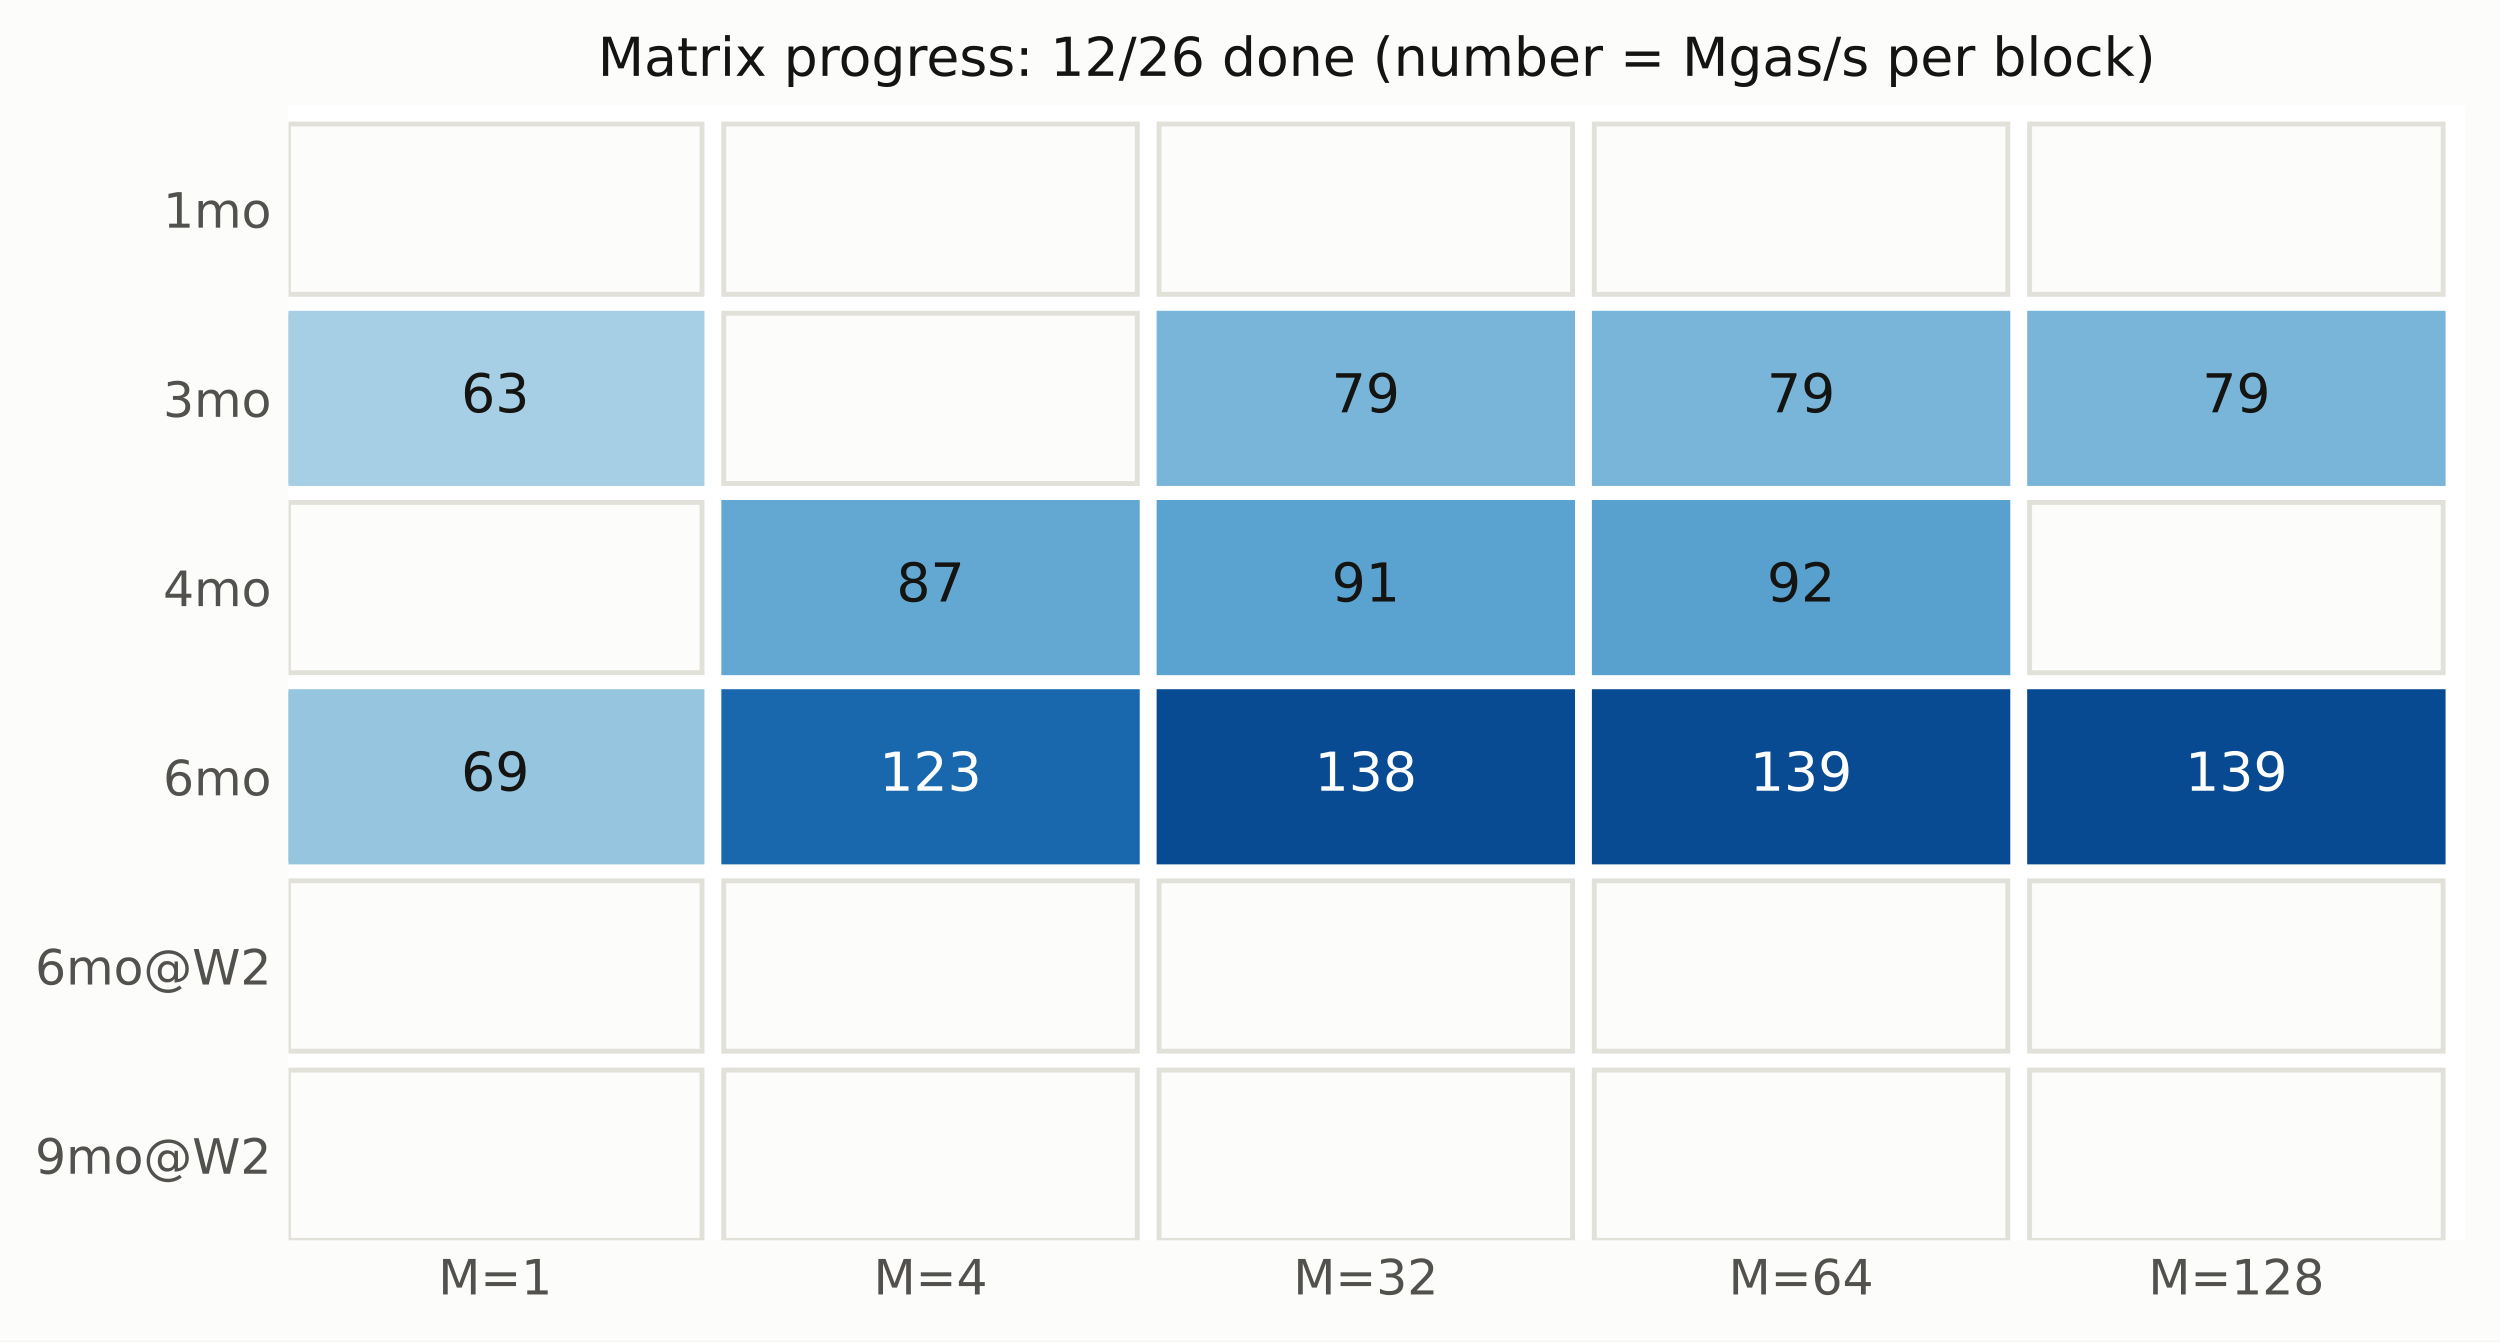
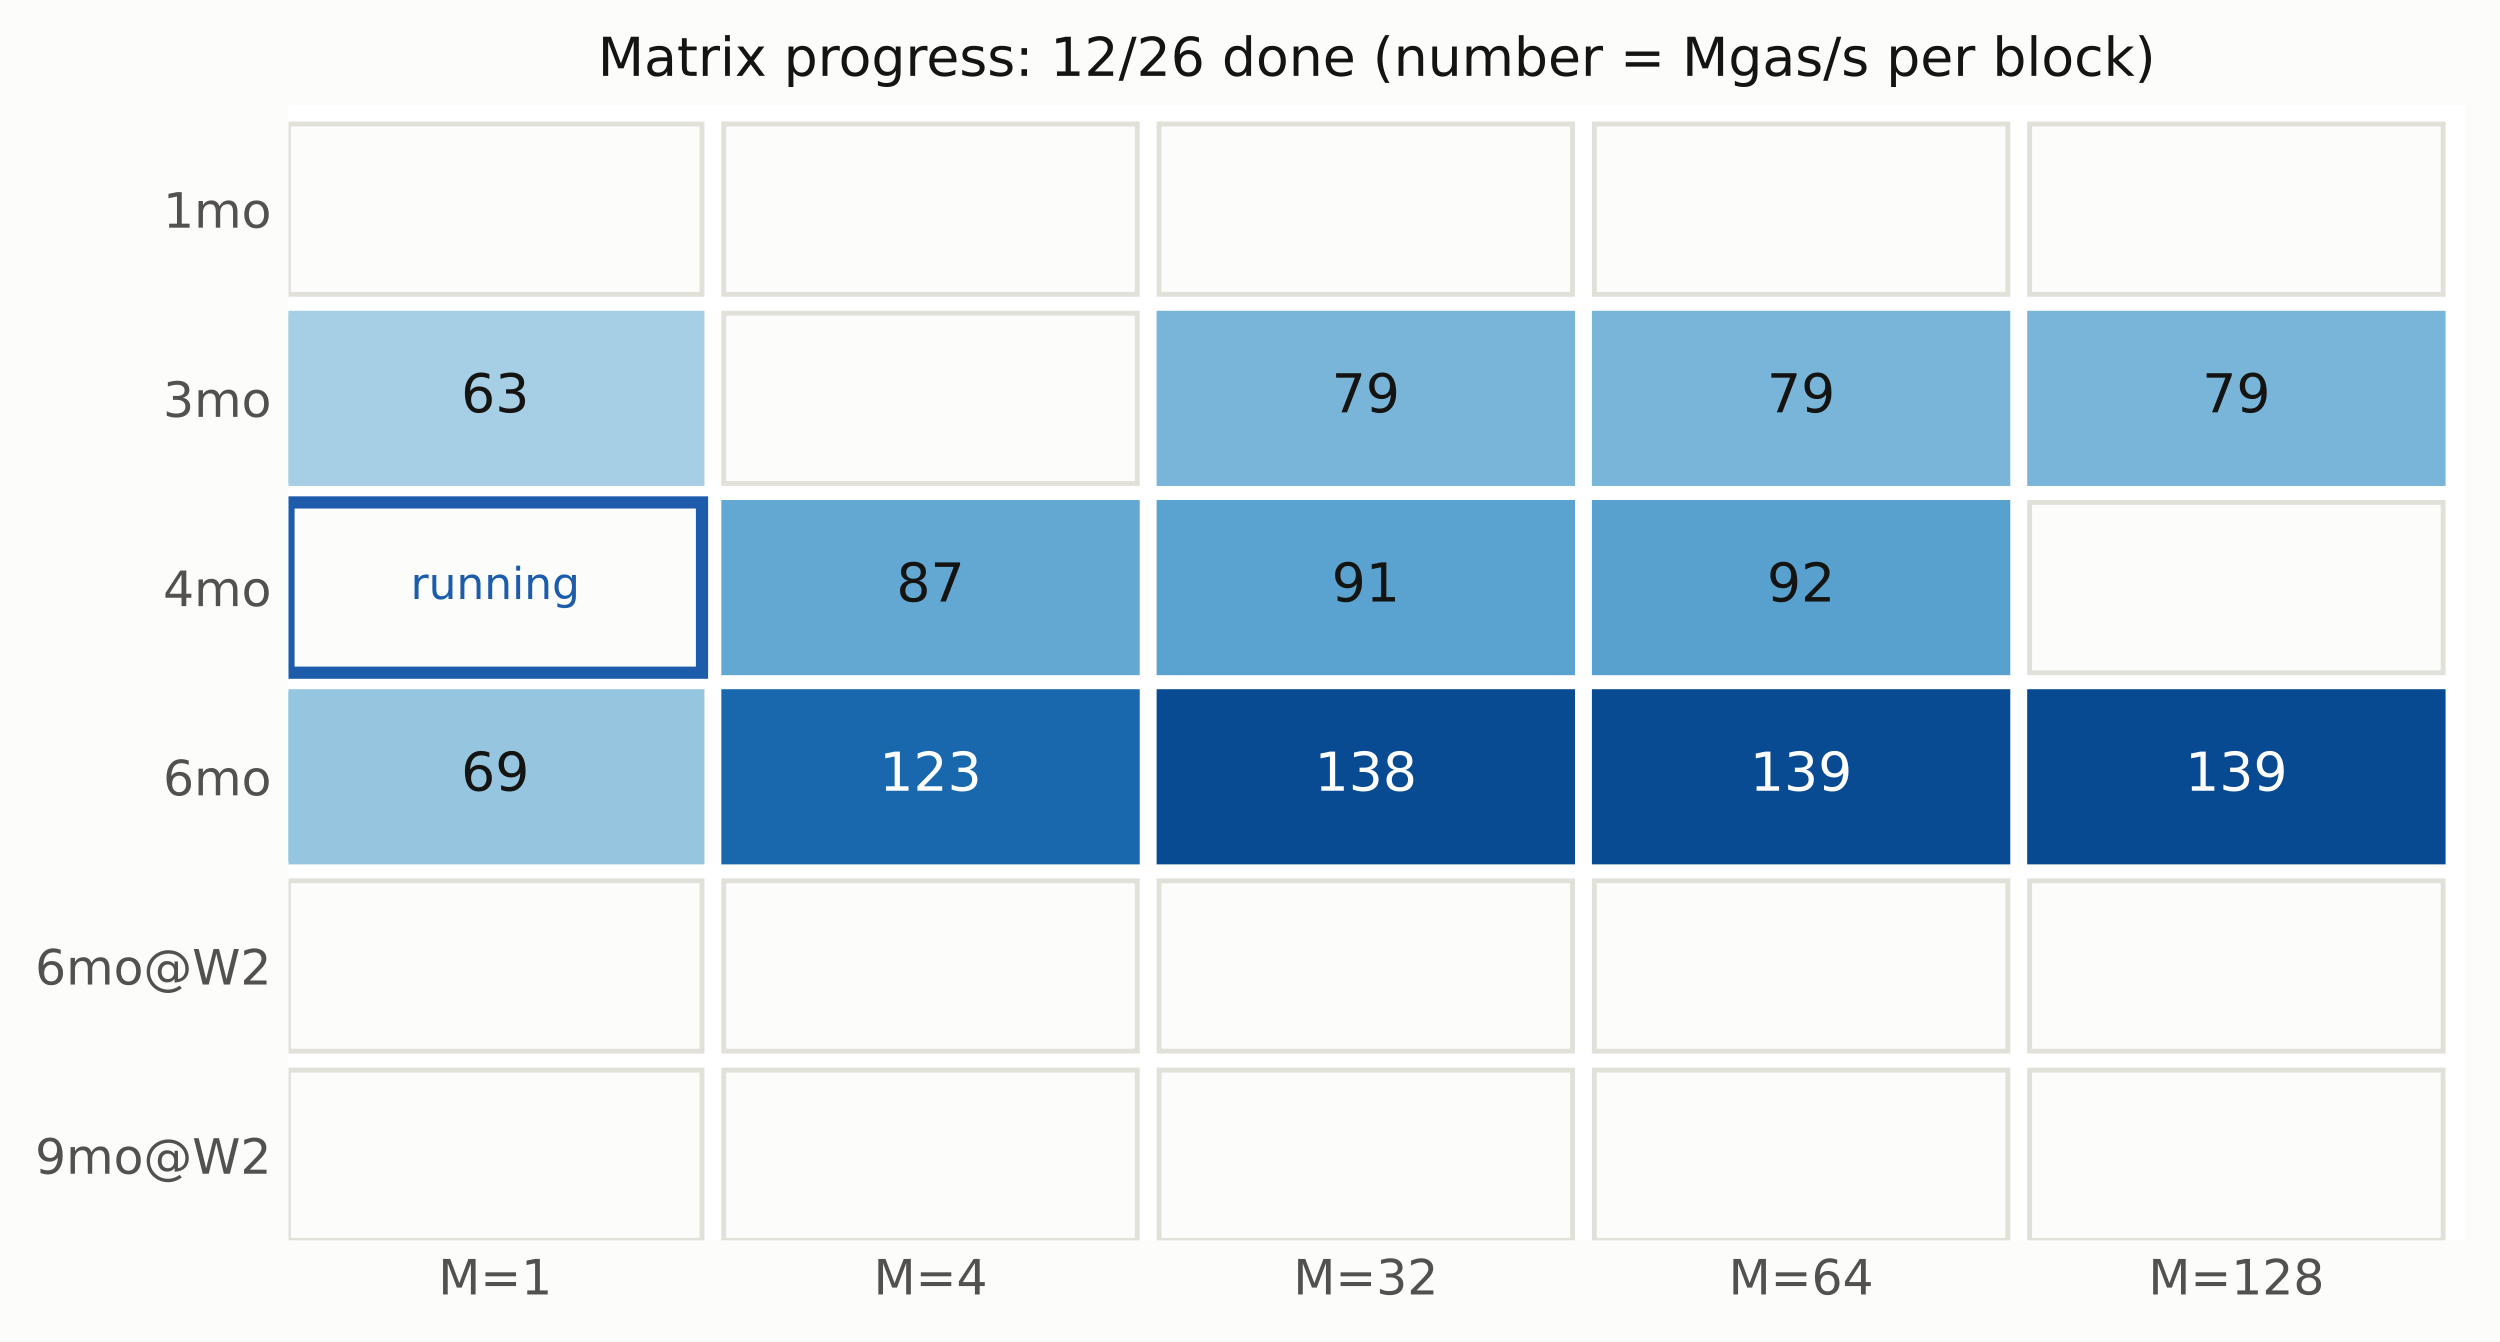
<svg xmlns="http://www.w3.org/2000/svg" xmlns:xlink="http://www.w3.org/1999/xlink" width="512.772pt" height="275.106pt" viewBox="0 0 512.772 275.106" version="1.1">
  <defs>
    <style type="text/css">*{stroke-linejoin: round; stroke-linecap: butt}</style>
  </defs>
  <g id="figure_1">
    <g id="patch_1">
      <path d="M 0 275.106  L 512.772 275.106  L 512.772 0  L 0 0  z " style="fill: #fcfcfb" />
    </g>
    <g id="axes_1">
      <g id="patch_2">
        <path d="M 59.172 254.406  L 505.572 254.406  L 505.572 21.558  L 59.172 21.558  z " style="fill: #ffffff" />
      </g>
      <g id="patch_3">
-         <path d="M 59.172 60.366  L 143.988 60.366  L 143.988 25.439  L 59.172 25.439  z " clip-path="url(#p1018f89b89)" style="fill: #fcfcfb; stroke: #e1e0d9; stroke-linejoin: miter" />
+         <path d="M 59.172 60.366  L 143.988 60.366  L 143.988 25.439  L 59.172 25.439  z " clip-path="url(#pd508143d01)" style="fill: #fcfcfb; stroke: #e1e0d9; stroke-linejoin: miter" />
      </g>
      <g id="patch_4">
-         <path d="M 148.452 60.366  L 233.268 60.366  L 233.268 25.439  L 148.452 25.439  z " clip-path="url(#p1018f89b89)" style="fill: #fcfcfb; stroke: #e1e0d9; stroke-linejoin: miter" />
+         <path d="M 148.452 60.366  L 233.268 60.366  L 233.268 25.439  L 148.452 25.439  z " clip-path="url(#pd508143d01)" style="fill: #fcfcfb; stroke: #e1e0d9; stroke-linejoin: miter" />
      </g>
      <g id="patch_5">
-         <path d="M 237.732 60.366  L 322.548 60.366  L 322.548 25.439  L 237.732 25.439  z " clip-path="url(#p1018f89b89)" style="fill: #fcfcfb; stroke: #e1e0d9; stroke-linejoin: miter" />
+         <path d="M 237.732 60.366  L 322.548 60.366  L 322.548 25.439  L 237.732 25.439  z " clip-path="url(#pd508143d01)" style="fill: #fcfcfb; stroke: #e1e0d9; stroke-linejoin: miter" />
      </g>
      <g id="patch_6">
-         <path d="M 327.012 60.366  L 411.828 60.366  L 411.828 25.439  L 327.012 25.439  z " clip-path="url(#p1018f89b89)" style="fill: #fcfcfb; stroke: #e1e0d9; stroke-linejoin: miter" />
+         <path d="M 327.012 60.366  L 411.828 60.366  L 411.828 25.439  L 327.012 25.439  z " clip-path="url(#pd508143d01)" style="fill: #fcfcfb; stroke: #e1e0d9; stroke-linejoin: miter" />
      </g>
      <g id="patch_7">
-         <path d="M 416.292 60.366  L 501.108 60.366  L 501.108 25.439  L 416.292 25.439  z " clip-path="url(#p1018f89b89)" style="fill: #fcfcfb; stroke: #e1e0d9; stroke-linejoin: miter" />
+         <path d="M 416.292 60.366  L 501.108 60.366  L 501.108 25.439  L 416.292 25.439  z " clip-path="url(#pd508143d01)" style="fill: #fcfcfb; stroke: #e1e0d9; stroke-linejoin: miter" />
      </g>
      <g id="patch_8">
-         <path d="M 59.172 99.174  L 143.988 99.174  L 143.988 64.247  L 59.172 64.247  z " clip-path="url(#p1018f89b89)" style="fill: #a6cee4; stroke: #a6cee4; stroke-linejoin: miter" />
+         <path d="M 59.172 99.174  L 143.988 99.174  L 143.988 64.247  L 59.172 64.247  z " clip-path="url(#pd508143d01)" style="fill: #a6cee4; stroke: #a6cee4; stroke-linejoin: miter" />
      </g>
      <g id="patch_9">
-         <path d="M 148.452 99.174  L 233.268 99.174  L 233.268 64.247  L 148.452 64.247  z " clip-path="url(#p1018f89b89)" style="fill: #fcfcfb; stroke: #e1e0d9; stroke-linejoin: miter" />
+         <path d="M 148.452 99.174  L 233.268 99.174  L 233.268 64.247  L 148.452 64.247  z " clip-path="url(#pd508143d01)" style="fill: #fcfcfb; stroke: #e1e0d9; stroke-linejoin: miter" />
      </g>
      <g id="patch_10">
-         <path d="M 237.732 99.174  L 322.548 99.174  L 322.548 64.247  L 237.732 64.247  z " clip-path="url(#p1018f89b89)" style="fill: #79b5d9; stroke: #79b5d9; stroke-linejoin: miter" />
+         <path d="M 237.732 99.174  L 322.548 99.174  L 322.548 64.247  L 237.732 64.247  z " clip-path="url(#pd508143d01)" style="fill: #79b5d9; stroke: #79b5d9; stroke-linejoin: miter" />
      </g>
      <g id="patch_11">
-         <path d="M 327.012 99.174  L 411.828 99.174  L 411.828 64.247  L 327.012 64.247  z " clip-path="url(#p1018f89b89)" style="fill: #79b5d9; stroke: #79b5d9; stroke-linejoin: miter" />
+         <path d="M 327.012 99.174  L 411.828 99.174  L 411.828 64.247  L 327.012 64.247  z " clip-path="url(#pd508143d01)" style="fill: #79b5d9; stroke: #79b5d9; stroke-linejoin: miter" />
      </g>
      <g id="patch_12">
-         <path d="M 416.292 99.174  L 501.108 99.174  L 501.108 64.247  L 416.292 64.247  z " clip-path="url(#p1018f89b89)" style="fill: #79b5d9; stroke: #79b5d9; stroke-linejoin: miter" />
+         <path d="M 416.292 99.174  L 501.108 99.174  L 501.108 64.247  L 416.292 64.247  z " clip-path="url(#pd508143d01)" style="fill: #79b5d9; stroke: #79b5d9; stroke-linejoin: miter" />
      </g>
      <g id="patch_13">
-         <path d="M 59.172 137.982  L 143.988 137.982  L 143.988 103.055  L 59.172 103.055  z " clip-path="url(#p1018f89b89)" style="fill: #fcfcfb; stroke: #e1e0d9; stroke-linejoin: miter" />
+         <path d="M 59.172 137.982  L 143.988 137.982  L 143.988 103.055  L 59.172 103.055  z " clip-path="url(#pd508143d01)" style="fill: #fcfcfb; stroke: #1c5cab; stroke-width: 2.5; stroke-linejoin: miter" />
      </g>
      <g id="patch_14">
-         <path d="M 148.452 137.982  L 233.268 137.982  L 233.268 103.055  L 148.452 103.055  z " clip-path="url(#p1018f89b89)" style="fill: #63a8d3; stroke: #63a8d3; stroke-linejoin: miter" />
+         <path d="M 148.452 137.982  L 233.268 137.982  L 233.268 103.055  L 148.452 103.055  z " clip-path="url(#pd508143d01)" style="fill: #63a8d3; stroke: #63a8d3; stroke-linejoin: miter" />
      </g>
      <g id="patch_15">
-         <path d="M 237.732 137.982  L 322.548 137.982  L 322.548 103.055  L 237.732 103.055  z " clip-path="url(#p1018f89b89)" style="fill: #5aa2cf; stroke: #5aa2cf; stroke-linejoin: miter" />
+         <path d="M 237.732 137.982  L 322.548 137.982  L 322.548 103.055  L 237.732 103.055  z " clip-path="url(#pd508143d01)" style="fill: #5aa2cf; stroke: #5aa2cf; stroke-linejoin: miter" />
      </g>
      <g id="patch_16">
-         <path d="M 327.012 137.982  L 411.828 137.982  L 411.828 103.055  L 327.012 103.055  z " clip-path="url(#p1018f89b89)" style="fill: #58a1cf; stroke: #58a1cf; stroke-linejoin: miter" />
+         <path d="M 327.012 137.982  L 411.828 137.982  L 411.828 103.055  L 327.012 103.055  z " clip-path="url(#pd508143d01)" style="fill: #58a1cf; stroke: #58a1cf; stroke-linejoin: miter" />
      </g>
      <g id="patch_17">
-         <path d="M 416.292 137.982  L 501.108 137.982  L 501.108 103.055  L 416.292 103.055  z " clip-path="url(#p1018f89b89)" style="fill: #fcfcfb; stroke: #e1e0d9; stroke-linejoin: miter" />
+         <path d="M 416.292 137.982  L 501.108 137.982  L 501.108 103.055  L 416.292 103.055  z " clip-path="url(#pd508143d01)" style="fill: #fcfcfb; stroke: #e1e0d9; stroke-linejoin: miter" />
      </g>
      <g id="patch_18">
-         <path d="M 59.172 176.79  L 143.988 176.79  L 143.988 141.863  L 59.172 141.863  z " clip-path="url(#p1018f89b89)" style="fill: #95c5df; stroke: #95c5df; stroke-linejoin: miter" />
+         <path d="M 59.172 176.79  L 143.988 176.79  L 143.988 141.863  L 59.172 141.863  z " clip-path="url(#pd508143d01)" style="fill: #95c5df; stroke: #95c5df; stroke-linejoin: miter" />
      </g>
      <g id="patch_19">
-         <path d="M 148.452 176.79  L 233.268 176.79  L 233.268 141.863  L 148.452 141.863  z " clip-path="url(#p1018f89b89)" style="fill: #1967ad; stroke: #1967ad; stroke-linejoin: miter" />
+         <path d="M 148.452 176.79  L 233.268 176.79  L 233.268 141.863  L 148.452 141.863  z " clip-path="url(#pd508143d01)" style="fill: #1967ad; stroke: #1967ad; stroke-linejoin: miter" />
      </g>
      <g id="patch_20">
-         <path d="M 237.732 176.79  L 322.548 176.79  L 322.548 141.863  L 237.732 141.863  z " clip-path="url(#p1018f89b89)" style="fill: #084b93; stroke: #084b93; stroke-linejoin: miter" />
+         <path d="M 237.732 176.79  L 322.548 176.79  L 322.548 141.863  L 237.732 141.863  z " clip-path="url(#pd508143d01)" style="fill: #084b93; stroke: #084b93; stroke-linejoin: miter" />
      </g>
      <g id="patch_21">
-         <path d="M 327.012 176.79  L 411.828 176.79  L 411.828 141.863  L 327.012 141.863  z " clip-path="url(#p1018f89b89)" style="fill: #084b93; stroke: #084b93; stroke-linejoin: miter" />
+         <path d="M 327.012 176.79  L 411.828 176.79  L 411.828 141.863  L 327.012 141.863  z " clip-path="url(#pd508143d01)" style="fill: #084b93; stroke: #084b93; stroke-linejoin: miter" />
      </g>
      <g id="patch_22">
-         <path d="M 416.292 176.79  L 501.108 176.79  L 501.108 141.863  L 416.292 141.863  z " clip-path="url(#p1018f89b89)" style="fill: #084a91; stroke: #084a91; stroke-linejoin: miter" />
+         <path d="M 416.292 176.79  L 501.108 176.79  L 501.108 141.863  L 416.292 141.863  z " clip-path="url(#pd508143d01)" style="fill: #084a91; stroke: #084a91; stroke-linejoin: miter" />
      </g>
      <g id="patch_23">
-         <path d="M 59.172 215.598  L 143.988 215.598  L 143.988 180.671  L 59.172 180.671  z " clip-path="url(#p1018f89b89)" style="fill: #fcfcfb; stroke: #e1e0d9; stroke-linejoin: miter" />
+         <path d="M 59.172 215.598  L 143.988 215.598  L 143.988 180.671  L 59.172 180.671  z " clip-path="url(#pd508143d01)" style="fill: #fcfcfb; stroke: #e1e0d9; stroke-linejoin: miter" />
      </g>
      <g id="patch_24">
-         <path d="M 148.452 215.598  L 233.268 215.598  L 233.268 180.671  L 148.452 180.671  z " clip-path="url(#p1018f89b89)" style="fill: #fcfcfb; stroke: #e1e0d9; stroke-linejoin: miter" />
+         <path d="M 148.452 215.598  L 233.268 215.598  L 233.268 180.671  L 148.452 180.671  z " clip-path="url(#pd508143d01)" style="fill: #fcfcfb; stroke: #e1e0d9; stroke-linejoin: miter" />
      </g>
      <g id="patch_25">
-         <path d="M 237.732 215.598  L 322.548 215.598  L 322.548 180.671  L 237.732 180.671  z " clip-path="url(#p1018f89b89)" style="fill: #fcfcfb; stroke: #e1e0d9; stroke-linejoin: miter" />
+         <path d="M 237.732 215.598  L 322.548 215.598  L 322.548 180.671  L 237.732 180.671  z " clip-path="url(#pd508143d01)" style="fill: #fcfcfb; stroke: #e1e0d9; stroke-linejoin: miter" />
      </g>
      <g id="patch_26">
-         <path d="M 327.012 215.598  L 411.828 215.598  L 411.828 180.671  L 327.012 180.671  z " clip-path="url(#p1018f89b89)" style="fill: #fcfcfb; stroke: #e1e0d9; stroke-linejoin: miter" />
+         <path d="M 327.012 215.598  L 411.828 215.598  L 411.828 180.671  L 327.012 180.671  z " clip-path="url(#pd508143d01)" style="fill: #fcfcfb; stroke: #e1e0d9; stroke-linejoin: miter" />
      </g>
      <g id="patch_27">
-         <path d="M 416.292 215.598  L 501.108 215.598  L 501.108 180.671  L 416.292 180.671  z " clip-path="url(#p1018f89b89)" style="fill: #fcfcfb; stroke: #e1e0d9; stroke-linejoin: miter" />
+         <path d="M 416.292 215.598  L 501.108 215.598  L 501.108 180.671  L 416.292 180.671  z " clip-path="url(#pd508143d01)" style="fill: #fcfcfb; stroke: #e1e0d9; stroke-linejoin: miter" />
      </g>
      <g id="patch_28">
-         <path d="M 59.172 254.406  L 143.988 254.406  L 143.988 219.479  L 59.172 219.479  z " clip-path="url(#p1018f89b89)" style="fill: #fcfcfb; stroke: #e1e0d9; stroke-linejoin: miter" />
+         <path d="M 59.172 254.406  L 143.988 254.406  L 143.988 219.479  L 59.172 219.479  z " clip-path="url(#pd508143d01)" style="fill: #fcfcfb; stroke: #e1e0d9; stroke-linejoin: miter" />
      </g>
      <g id="patch_29">
-         <path d="M 148.452 254.406  L 233.268 254.406  L 233.268 219.479  L 148.452 219.479  z " clip-path="url(#p1018f89b89)" style="fill: #fcfcfb; stroke: #e1e0d9; stroke-linejoin: miter" />
+         <path d="M 148.452 254.406  L 233.268 254.406  L 233.268 219.479  L 148.452 219.479  z " clip-path="url(#pd508143d01)" style="fill: #fcfcfb; stroke: #e1e0d9; stroke-linejoin: miter" />
      </g>
      <g id="patch_30">
-         <path d="M 237.732 254.406  L 322.548 254.406  L 322.548 219.479  L 237.732 219.479  z " clip-path="url(#p1018f89b89)" style="fill: #fcfcfb; stroke: #e1e0d9; stroke-linejoin: miter" />
+         <path d="M 237.732 254.406  L 322.548 254.406  L 322.548 219.479  L 237.732 219.479  z " clip-path="url(#pd508143d01)" style="fill: #fcfcfb; stroke: #e1e0d9; stroke-linejoin: miter" />
      </g>
      <g id="patch_31">
-         <path d="M 327.012 254.406  L 411.828 254.406  L 411.828 219.479  L 327.012 219.479  z " clip-path="url(#p1018f89b89)" style="fill: #fcfcfb; stroke: #e1e0d9; stroke-linejoin: miter" />
+         <path d="M 327.012 254.406  L 411.828 254.406  L 411.828 219.479  L 327.012 219.479  z " clip-path="url(#pd508143d01)" style="fill: #fcfcfb; stroke: #e1e0d9; stroke-linejoin: miter" />
      </g>
      <g id="patch_32">
-         <path d="M 416.292 254.406  L 501.108 254.406  L 501.108 219.479  L 416.292 219.479  z " clip-path="url(#p1018f89b89)" style="fill: #fcfcfb; stroke: #e1e0d9; stroke-linejoin: miter" />
+         <path d="M 416.292 254.406  L 501.108 254.406  L 501.108 219.479  L 416.292 219.479  z " clip-path="url(#pd508143d01)" style="fill: #fcfcfb; stroke: #e1e0d9; stroke-linejoin: miter" />
      </g>
      <g id="matplotlib.axis_1">
        <g id="xtick_1">
          <g id="line2d_1" />
          <g id="text_1">
            <g style="fill: #52514e" transform="translate(89.89472 265.5039) scale(0.1 -0.1)">
              <defs>
                <path id="DejaVuSans-30" d="M 628 4666  L 1569 4666  L 2759 1491  L 3956 4666  L 4897 4666  L 4897 0  L 4281 0  L 4281 4097  L 3078 897  L 2444 897  L 1241 4097  L 1241 0  L 628 0  L 628 4666  z " transform="scale(0.015625)" />
                <path id="DejaVuSans-20" d="M 678 2906  L 4684 2906  L 4684 2381  L 678 2381  L 678 2906  z M 678 1631  L 4684 1631  L 4684 1100  L 678 1100  L 678 1631  z " transform="scale(0.015625)" />
                <path id="DejaVuSans-14" d="M 794 531  L 1825 531  L 1825 4091  L 703 3866  L 703 4441  L 1819 4666  L 2450 4666  L 2450 531  L 3481 531  L 3481 0  L 794 0  L 794 531  z " transform="scale(0.015625)" />
              </defs>
              <use xlink:href="#DejaVuSans-30" />
              <use xlink:href="#DejaVuSans-20" transform="translate(86.28125 0)" />
              <use xlink:href="#DejaVuSans-14" transform="translate(170.0781 0)" />
            </g>
          </g>
        </g>
        <g id="xtick_2">
          <g id="line2d_2" />
          <g id="text_2">
            <g style="fill: #52514e" transform="translate(179.1747 265.5039) scale(0.1 -0.1)">
              <defs>
                <path id="DejaVuSans-17" d="M 2419 4116  L 825 1625  L 2419 1625  L 2419 4116  z M 2253 4666  L 3047 4666  L 3047 1625  L 3713 1625  L 3713 1100  L 3047 1100  L 3047 0  L 2419 0  L 2419 1100  L 313 1100  L 313 1709  L 2253 4666  z " transform="scale(0.015625)" />
              </defs>
              <use xlink:href="#DejaVuSans-30" />
              <use xlink:href="#DejaVuSans-20" transform="translate(86.28125 0)" />
              <use xlink:href="#DejaVuSans-17" transform="translate(170.0781 0)" />
            </g>
          </g>
        </g>
        <g id="xtick_3">
          <g id="line2d_3" />
          <g id="text_3">
            <g style="fill: #52514e" transform="translate(265.2735 265.5039) scale(0.1 -0.1)">
              <defs>
                <path id="DejaVuSans-16" d="M 2597 2516  Q 3050 2419 3304 2112  Q 3559 1806 3559 1356  Q 3559 666 3084 287  Q 2609 -91 1734 -91  Q 1441 -91 1130 -33  Q 819 25 488 141  L 488 750  Q 750 597 1062 519  Q 1375 441 1716 441  Q 2309 441 2620 675  Q 2931 909 2931 1356  Q 2931 1769 2642 2001  Q 2353 2234 1838 2234  L 1294 2234  L 1294 2753  L 1863 2753  Q 2328 2753 2575 2939  Q 2822 3125 2822 3475  Q 2822 3834 2567 4026  Q 2313 4219 1838 4219  Q 1578 4219 1281 4162  Q 984 4106 628 3988  L 628 4550  Q 988 4650 1302 4700  Q 1616 4750 1894 4750  Q 2613 4750 3031 4423  Q 3450 4097 3450 3541  Q 3450 3153 3228 2886  Q 3006 2619 2597 2516  z " transform="scale(0.015625)" />
                <path id="DejaVuSans-15" d="M 1228 531  L 3431 531  L 3431 0  L 469 0  L 469 531  Q 828 903 1448 1529  Q 2069 2156 2228 2338  Q 2531 2678 2651 2914  Q 2772 3150 2772 3378  Q 2772 3750 2511 3984  Q 2250 4219 1831 4219  Q 1534 4219 1204 4116  Q 875 4013 500 3803  L 500 4441  Q 881 4594 1212 4672  Q 1544 4750 1819 4750  Q 2544 4750 2975 4387  Q 3406 4025 3406 3419  Q 3406 3131 3298 2873  Q 3191 2616 2906 2266  Q 2828 2175 2409 1742  Q 1991 1309 1228 531  z " transform="scale(0.015625)" />
              </defs>
              <use xlink:href="#DejaVuSans-30" />
              <use xlink:href="#DejaVuSans-20" transform="translate(86.28125 0)" />
              <use xlink:href="#DejaVuSans-16" transform="translate(170.0781 0)" />
              <use xlink:href="#DejaVuSans-15" transform="translate(233.7031 0)" />
            </g>
          </g>
        </g>
        <g id="xtick_4">
          <g id="line2d_4" />
          <g id="text_4">
            <g style="fill: #52514e" transform="translate(354.5535 265.5039) scale(0.1 -0.1)">
              <defs>
                <path id="DejaVuSans-19" d="M 2113 2584  Q 1688 2584 1439 2293  Q 1191 2003 1191 1497  Q 1191 994 1439 701  Q 1688 409 2113 409  Q 2538 409 2786 701  Q 3034 994 3034 1497  Q 3034 2003 2786 2293  Q 2538 2584 2113 2584  z M 3366 4563  L 3366 3988  Q 3128 4100 2886 4159  Q 2644 4219 2406 4219  Q 1781 4219 1451 3797  Q 1122 3375 1075 2522  Q 1259 2794 1537 2939  Q 1816 3084 2150 3084  Q 2853 3084 3261 2657  Q 3669 2231 3669 1497  Q 3669 778 3244 343  Q 2819 -91 2113 -91  Q 1303 -91 875 529  Q 447 1150 447 2328  Q 447 3434 972 4092  Q 1497 4750 2381 4750  Q 2619 4750 2861 4703  Q 3103 4656 3366 4563  z " transform="scale(0.015625)" />
              </defs>
              <use xlink:href="#DejaVuSans-30" />
              <use xlink:href="#DejaVuSans-20" transform="translate(86.28125 0)" />
              <use xlink:href="#DejaVuSans-19" transform="translate(170.0781 0)" />
              <use xlink:href="#DejaVuSans-17" transform="translate(233.7031 0)" />
            </g>
          </g>
        </g>
        <g id="xtick_5">
          <g id="line2d_5" />
          <g id="text_5">
            <g style="fill: #52514e" transform="translate(440.6522 265.5039) scale(0.1 -0.1)">
              <defs>
                <path id="DejaVuSans-1b" d="M 2034 2216  Q 1584 2216 1326 1975  Q 1069 1734 1069 1313  Q 1069 891 1326 650  Q 1584 409 2034 409  Q 2484 409 2743 651  Q 3003 894 3003 1313  Q 3003 1734 2745 1975  Q 2488 2216 2034 2216  z M 1403 2484  Q 997 2584 770 2862  Q 544 3141 544 3541  Q 544 4100 942 4425  Q 1341 4750 2034 4750  Q 2731 4750 3128 4425  Q 3525 4100 3525 3541  Q 3525 3141 3298 2862  Q 3072 2584 2669 2484  Q 3125 2378 3379 2068  Q 3634 1759 3634 1313  Q 3634 634 3220 271  Q 2806 -91 2034 -91  Q 1263 -91 848 271  Q 434 634 434 1313  Q 434 1759 690 2068  Q 947 2378 1403 2484  z M 1172 3481  Q 1172 3119 1398 2916  Q 1625 2713 2034 2713  Q 2441 2713 2670 2916  Q 2900 3119 2900 3481  Q 2900 3844 2670 4047  Q 2441 4250 2034 4250  Q 1625 4250 1398 4047  Q 1172 3844 1172 3481  z " transform="scale(0.015625)" />
              </defs>
              <use xlink:href="#DejaVuSans-30" />
              <use xlink:href="#DejaVuSans-20" transform="translate(86.28125 0)" />
              <use xlink:href="#DejaVuSans-14" transform="translate(170.0781 0)" />
              <use xlink:href="#DejaVuSans-15" transform="translate(233.7031 0)" />
              <use xlink:href="#DejaVuSans-1b" transform="translate(297.3281 0)" />
            </g>
          </g>
        </g>
      </g>
      <g id="matplotlib.axis_2">
        <g id="ytick_1">
          <g id="line2d_6" />
          <g id="text_6">
            <g style="fill: #52514e" transform="translate(33.45 46.70151) scale(0.1 -0.1)">
              <defs>
                <path id="DejaVuSans-50" d="M 3328 2828  Q 3544 3216 3844 3400  Q 4144 3584 4550 3584  Q 5097 3584 5394 3201  Q 5691 2819 5691 2113  L 5691 0  L 5113 0  L 5113 2094  Q 5113 2597 4934 2840  Q 4756 3084 4391 3084  Q 3944 3084 3684 2787  Q 3425 2491 3425 1978  L 3425 0  L 2847 0  L 2847 2094  Q 2847 2600 2669 2842  Q 2491 3084 2119 3084  Q 1678 3084 1418 2786  Q 1159 2488 1159 1978  L 1159 0  L 581 0  L 581 3500  L 1159 3500  L 1159 2956  Q 1356 3278 1631 3431  Q 1906 3584 2284 3584  Q 2666 3584 2933 3390  Q 3200 3197 3328 2828  z " transform="scale(0.015625)" />
                <path id="DejaVuSans-52" d="M 1959 3097  Q 1497 3097 1228 2736  Q 959 2375 959 1747  Q 959 1119 1226 758  Q 1494 397 1959 397  Q 2419 397 2687 759  Q 2956 1122 2956 1747  Q 2956 2369 2687 2733  Q 2419 3097 1959 3097  z M 1959 3584  Q 2709 3584 3137 3096  Q 3566 2609 3566 1747  Q 3566 888 3137 398  Q 2709 -91 1959 -91  Q 1206 -91 779 398  Q 353 888 353 1747  Q 353 2609 779 3096  Q 1206 3584 1959 3584  z " transform="scale(0.015625)" />
              </defs>
              <use xlink:href="#DejaVuSans-14" />
              <use xlink:href="#DejaVuSans-50" transform="translate(63.625 0)" />
              <use xlink:href="#DejaVuSans-52" transform="translate(161.0312 0)" />
            </g>
          </g>
        </g>
        <g id="ytick_2">
          <g id="line2d_7" />
          <g id="text_7">
            <g style="fill: #52514e" transform="translate(33.45 85.50951) scale(0.1 -0.1)">
              <use xlink:href="#DejaVuSans-16" />
              <use xlink:href="#DejaVuSans-50" transform="translate(63.625 0)" />
              <use xlink:href="#DejaVuSans-52" transform="translate(161.0312 0)" />
            </g>
          </g>
        </g>
        <g id="ytick_3">
          <g id="line2d_8" />
          <g id="text_8">
            <g style="fill: #52514e" transform="translate(33.45 124.3175) scale(0.1 -0.1)">
              <use xlink:href="#DejaVuSans-17" />
              <use xlink:href="#DejaVuSans-50" transform="translate(63.625 0)" />
              <use xlink:href="#DejaVuSans-52" transform="translate(161.0312 0)" />
            </g>
          </g>
        </g>
        <g id="ytick_4">
          <g id="line2d_9" />
          <g id="text_9">
            <g style="fill: #52514e" transform="translate(33.45 163.1255) scale(0.1 -0.1)">
              <use xlink:href="#DejaVuSans-19" />
              <use xlink:href="#DejaVuSans-50" transform="translate(63.625 0)" />
              <use xlink:href="#DejaVuSans-52" transform="translate(161.0312 0)" />
            </g>
          </g>
        </g>
        <g id="ytick_5">
          <g id="line2d_10" />
          <g id="text_10">
            <g style="fill: #52514e" transform="translate(7.2 201.9335) scale(0.1 -0.1)">
              <defs>
                <path id="DejaVuSans-23" d="M 2381 1678  Q 2381 1231 2603 976  Q 2825 722 3213 722  Q 3597 722 3817 978  Q 4038 1234 4038 1678  Q 4038 2116 3813 2373  Q 3588 2631 3206 2631  Q 2828 2631 2604 2375  Q 2381 2119 2381 1678  z M 4084 744  Q 3897 503 3655 389  Q 3413 275 3091 275  Q 2553 275 2217 664  Q 1881 1053 1881 1678  Q 1881 2303 2218 2693  Q 2556 3084 3091 3084  Q 3413 3084 3656 2967  Q 3900 2850 4084 2613  L 4084 3022  L 4531 3022  L 4531 722  Q 4988 791 5245 1139  Q 5503 1488 5503 2041  Q 5503 2375 5404 2669  Q 5306 2963 5106 3213  Q 4781 3622 4314 3839  Q 3847 4056 3297 4056  Q 2913 4056 2559 3954  Q 2206 3853 1906 3653  Q 1416 3334 1139 2817  Q 863 2300 863 1697  Q 863 1200 1042 765  Q 1222 331 1563 0  Q 1891 -325 2322 -495  Q 2753 -666 3244 -666  Q 3647 -666 4036 -530  Q 4425 -394 4750 -141  L 5031 -488  Q 4641 -791 4180 -952  Q 3719 -1113 3244 -1113  Q 2666 -1113 2153 -908  Q 1641 -703 1241 -313  Q 841 78 631 592  Q 422 1106 422 1697  Q 422 2266 634 2781  Q 847 3297 1241 3688  Q 1644 4084 2172 4295  Q 2700 4506 3291 4506  Q 3953 4506 4520 4234  Q 5088 3963 5472 3463  Q 5706 3156 5829 2797  Q 5953 2438 5953 2053  Q 5953 1231 5456 756  Q 4959 281 4084 263  L 4084 744  z " transform="scale(0.015625)" />
                <path id="DejaVuSans-3a" d="M 213 4666  L 850 4666  L 1831 722  L 2809 4666  L 3519 4666  L 4500 722  L 5478 4666  L 6119 4666  L 4947 0  L 4153 0  L 3169 4050  L 2175 0  L 1381 0  L 213 4666  z " transform="scale(0.015625)" />
              </defs>
              <use xlink:href="#DejaVuSans-19" />
              <use xlink:href="#DejaVuSans-50" transform="translate(63.625 0)" />
              <use xlink:href="#DejaVuSans-52" transform="translate(161.0312 0)" />
              <use xlink:href="#DejaVuSans-23" transform="translate(222.2188 0)" />
              <use xlink:href="#DejaVuSans-3a" transform="translate(322.2188 0)" />
              <use xlink:href="#DejaVuSans-15" transform="translate(421.0938 0)" />
            </g>
          </g>
        </g>
        <g id="ytick_6">
          <g id="line2d_11" />
          <g id="text_11">
            <g style="fill: #52514e" transform="translate(7.2 240.7415) scale(0.1 -0.1)">
              <defs>
                <path id="DejaVuSans-1c" d="M 703 97  L 703 672  Q 941 559 1184 500  Q 1428 441 1663 441  Q 2288 441 2617 861  Q 2947 1281 2994 2138  Q 2813 1869 2534 1725  Q 2256 1581 1919 1581  Q 1219 1581 811 2004  Q 403 2428 403 3163  Q 403 3881 828 4315  Q 1253 4750 1959 4750  Q 2769 4750 3195 4129  Q 3622 3509 3622 2328  Q 3622 1225 3098 567  Q 2575 -91 1691 -91  Q 1453 -91 1209 -44  Q 966 3 703 97  z M 1959 2075  Q 2384 2075 2632 2365  Q 2881 2656 2881 3163  Q 2881 3666 2632 3958  Q 2384 4250 1959 4250  Q 1534 4250 1286 3958  Q 1038 3666 1038 3163  Q 1038 2656 1286 2365  Q 1534 2075 1959 2075  z " transform="scale(0.015625)" />
              </defs>
              <use xlink:href="#DejaVuSans-1c" />
              <use xlink:href="#DejaVuSans-50" transform="translate(63.625 0)" />
              <use xlink:href="#DejaVuSans-52" transform="translate(161.0312 0)" />
              <use xlink:href="#DejaVuSans-23" transform="translate(222.2188 0)" />
              <use xlink:href="#DejaVuSans-3a" transform="translate(322.2188 0)" />
              <use xlink:href="#DejaVuSans-15" transform="translate(421.0938 0)" />
            </g>
          </g>
        </g>
      </g>
      <g id="text_12">
        <g style="fill: #141412" transform="translate(94.58113 84.5681) scale(0.11 -0.11)">
          <use xlink:href="#DejaVuSans-19" />
          <use xlink:href="#DejaVuSans-16" transform="translate(63.625 0)" />
        </g>
      </g>
      <g id="text_13">
        <g style="fill: #141412" transform="translate(273.1411 84.5681) scale(0.11 -0.11)">
          <defs>
            <path id="DejaVuSans-1a" d="M 525 4666  L 3525 4666  L 3525 4397  L 1831 0  L 1172 0  L 2766 4134  L 525 4134  L 525 4666  z " transform="scale(0.015625)" />
          </defs>
          <use xlink:href="#DejaVuSans-1a" />
          <use xlink:href="#DejaVuSans-1c" transform="translate(63.625 0)" />
        </g>
      </g>
      <g id="text_14">
        <g style="fill: #141412" transform="translate(362.4211 84.5681) scale(0.11 -0.11)">
          <use xlink:href="#DejaVuSans-1a" />
          <use xlink:href="#DejaVuSans-1c" transform="translate(63.625 0)" />
        </g>
      </g>
      <g id="text_15">
        <g style="fill: #141412" transform="translate(451.7011 84.5681) scale(0.11 -0.11)">
          <use xlink:href="#DejaVuSans-1a" />
          <use xlink:href="#DejaVuSans-1c" transform="translate(63.625 0)" />
        </g>
      </g>
      <g id="text_16">
+         <g style="fill: #1c5cab" transform="translate(84.2155 122.8569) scale(0.09 -0.09)">
+           <defs>
+             <path id="DejaVuSans-55" d="M 2631 2963  Q 2534 3019 2420 3045  Q 2306 3072 2169 3072  Q 1681 3072 1420 2755  Q 1159 2438 1159 1844  L 1159 0  L 581 0  L 581 3500  L 1159 3500  L 1159 2956  Q 1341 3275 1631 3429  Q 1922 3584 2338 3584  Q 2397 3584 2469 3576  Q 2541 3569 2628 3553  L 2631 2963  z " transform="scale(0.015625)" />
+             <path id="DejaVuSans-58" d="M 544 1381  L 544 3500  L 1119 3500  L 1119 1403  Q 1119 906 1312 657  Q 1506 409 1894 409  Q 2359 409 2629 706  Q 2900 1003 2900 1516  L 2900 3500  L 3475 3500  L 3475 0  L 2900 0  L 2900 538  Q 2691 219 2414 64  Q 2138 -91 1772 -91  Q 1169 -91 856 284  Q 544 659 544 1381  z M 1991 3584  L 1991 3584  z " transform="scale(0.015625)" />
+             <path id="DejaVuSans-51" d="M 3513 2113  L 3513 0  L 2938 0  L 2938 2094  Q 2938 2591 2744 2837  Q 2550 3084 2163 3084  Q 1697 3084 1428 2787  Q 1159 2491 1159 1978  L 1159 0  L 581 0  L 581 3500  L 1159 3500  L 1159 2956  Q 1366 3272 1645 3428  Q 1925 3584 2291 3584  Q 2894 3584 3203 3211  Q 3513 2838 3513 2113  z " transform="scale(0.015625)" />
+             <path id="DejaVuSans-4c" d="M 603 3500  L 1178 3500  L 1178 0  L 603 0  L 603 3500  z M 603 4863  L 1178 4863  L 1178 4134  L 603 4134  L 603 4863  z " transform="scale(0.015625)" />
+             <path id="DejaVuSans-4a" d="M 2906 1791  Q 2906 2416 2648 2759  Q 2391 3103 1925 3103  Q 1463 3103 1205 2759  Q 947 2416 947 1791  Q 947 1169 1205 825  Q 1463 481 1925 481  Q 2391 481 2648 825  Q 2906 1169 2906 1791  z M 3481 434  Q 3481 -459 3084 -895  Q 2688 -1331 1869 -1331  Q 1566 -1331 1297 -1286  Q 1028 -1241 775 -1147  L 775 -588  Q 1028 -725 1275 -790  Q 1522 -856 1778 -856  Q 2344 -856 2625 -561  Q 2906 -266 2906 331  L 2906 616  Q 2728 306 2450 153  Q 2172 0 1784 0  Q 1141 0 747 490  Q 353 981 353 1791  Q 353 2603 747 3093  Q 1141 3584 1784 3584  Q 2172 3584 2450 3431  Q 2728 3278 2906 2969  L 2906 3500  L 3481 3500  L 3481 434  z " transform="scale(0.015625)" />
+           </defs>
+           <use xlink:href="#DejaVuSans-55" />
+           <use xlink:href="#DejaVuSans-58" transform="translate(41.10938 0)" />
+           <use xlink:href="#DejaVuSans-51" transform="translate(104.4844 0)" />
+           <use xlink:href="#DejaVuSans-51" transform="translate(167.8594 0)" />
+           <use xlink:href="#DejaVuSans-4c" transform="translate(231.2344 0)" />
+           <use xlink:href="#DejaVuSans-51" transform="translate(259.0156 0)" />
+           <use xlink:href="#DejaVuSans-4a" transform="translate(322.3906 0)" />
+         </g>
+       </g>
+       <g id="text_17">
        <g style="fill: #141412" transform="translate(183.8611 123.3761) scale(0.11 -0.11)">
          <use xlink:href="#DejaVuSans-1b" />
          <use xlink:href="#DejaVuSans-1a" transform="translate(63.625 0)" />
        </g>
      </g>
-       <g id="text_17">
+       <g id="text_18">
        <g style="fill: #141412" transform="translate(273.1411 123.3761) scale(0.11 -0.11)">
          <use xlink:href="#DejaVuSans-1c" />
          <use xlink:href="#DejaVuSans-14" transform="translate(63.625 0)" />
        </g>
      </g>
-       <g id="text_18">
+       <g id="text_19">
        <g style="fill: #141412" transform="translate(362.4211 123.3761) scale(0.11 -0.11)">
          <use xlink:href="#DejaVuSans-1c" />
          <use xlink:href="#DejaVuSans-15" transform="translate(63.625 0)" />
        </g>
      </g>
-       <g id="text_19">
+       <g id="text_20">
        <g style="fill: #141412" transform="translate(94.58113 162.1841) scale(0.11 -0.11)">
          <use xlink:href="#DejaVuSans-19" />
          <use xlink:href="#DejaVuSans-1c" transform="translate(63.625 0)" />
        </g>
      </g>
-       <g id="text_20">
+       <g id="text_21">
        <g style="fill: #ffffff" transform="translate(180.3618 162.1841) scale(0.11 -0.11)">
          <use xlink:href="#DejaVuSans-14" />
          <use xlink:href="#DejaVuSans-15" transform="translate(63.625 0)" />
          <use xlink:href="#DejaVuSans-16" transform="translate(127.25 0)" />
        </g>
      </g>
-       <g id="text_21">
+       <g id="text_22">
        <g style="fill: #ffffff" transform="translate(269.6418 162.1841) scale(0.11 -0.11)">
          <use xlink:href="#DejaVuSans-14" />
          <use xlink:href="#DejaVuSans-16" transform="translate(63.625 0)" />
          <use xlink:href="#DejaVuSans-1b" transform="translate(127.25 0)" />
        </g>
      </g>
-       <g id="text_22">
+       <g id="text_23">
        <g style="fill: #ffffff" transform="translate(358.9217 162.1841) scale(0.11 -0.11)">
          <use xlink:href="#DejaVuSans-14" />
          <use xlink:href="#DejaVuSans-16" transform="translate(63.625 0)" />
          <use xlink:href="#DejaVuSans-1c" transform="translate(127.25 0)" />
        </g>
      </g>
-       <g id="text_23">
+       <g id="text_24">
        <g style="fill: #ffffff" transform="translate(448.2018 162.1841) scale(0.11 -0.11)">
          <use xlink:href="#DejaVuSans-14" />
          <use xlink:href="#DejaVuSans-16" transform="translate(63.625 0)" />
          <use xlink:href="#DejaVuSans-1c" transform="translate(127.25 0)" />
        </g>
      </g>
-       <g id="text_24">
+       <g id="text_25">
        <g style="fill: #141412" transform="translate(122.6115 15.55828) scale(0.11 -0.11)">
          <defs>
            <path id="DejaVuSans-44" d="M 2194 1759  Q 1497 1759 1228 1600  Q 959 1441 959 1056  Q 959 750 1161 570  Q 1363 391 1709 391  Q 2188 391 2477 730  Q 2766 1069 2766 1631  L 2766 1759  L 2194 1759  z M 3341 1997  L 3341 0  L 2766 0  L 2766 531  Q 2569 213 2275 61  Q 1981 -91 1556 -91  Q 1019 -91 701 211  Q 384 513 384 1019  Q 384 1609 779 1909  Q 1175 2209 1959 2209  L 2766 2209  L 2766 2266  Q 2766 2663 2505 2880  Q 2244 3097 1772 3097  Q 1472 3097 1187 3025  Q 903 2953 641 2809  L 641 3341  Q 956 3463 1253 3523  Q 1550 3584 1831 3584  Q 2591 3584 2966 3190  Q 3341 2797 3341 1997  z " transform="scale(0.015625)" />
            <path id="DejaVuSans-57" d="M 1172 4494  L 1172 3500  L 2356 3500  L 2356 3053  L 1172 3053  L 1172 1153  Q 1172 725 1289 603  Q 1406 481 1766 481  L 2356 481  L 2356 0  L 1766 0  Q 1100 0 847 248  Q 594 497 594 1153  L 594 3053  L 172 3053  L 172 3500  L 594 3500  L 594 4494  L 1172 4494  z " transform="scale(0.015625)" />
-             <path id="DejaVuSans-55" d="M 2631 2963  Q 2534 3019 2420 3045  Q 2306 3072 2169 3072  Q 1681 3072 1420 2755  Q 1159 2438 1159 1844  L 1159 0  L 581 0  L 581 3500  L 1159 3500  L 1159 2956  Q 1341 3275 1631 3429  Q 1922 3584 2338 3584  Q 2397 3584 2469 3576  Q 2541 3569 2628 3553  L 2631 2963  z " transform="scale(0.015625)" />
-             <path id="DejaVuSans-4c" d="M 603 3500  L 1178 3500  L 1178 0  L 603 0  L 603 3500  z M 603 4863  L 1178 4863  L 1178 4134  L 603 4134  L 603 4863  z " transform="scale(0.015625)" />
            <path id="DejaVuSans-5b" d="M 3513 3500  L 2247 1797  L 3578 0  L 2900 0  L 1881 1375  L 863 0  L 184 0  L 1544 1831  L 300 3500  L 978 3500  L 1906 2253  L 2834 3500  L 3513 3500  z " transform="scale(0.015625)" />
            <path id="DejaVuSans-3" transform="scale(0.015625)" />
            <path id="DejaVuSans-53" d="M 1159 525  L 1159 -1331  L 581 -1331  L 581 3500  L 1159 3500  L 1159 2969  Q 1341 3281 1617 3432  Q 1894 3584 2278 3584  Q 2916 3584 3314 3078  Q 3713 2572 3713 1747  Q 3713 922 3314 415  Q 2916 -91 2278 -91  Q 1894 -91 1617 61  Q 1341 213 1159 525  z M 3116 1747  Q 3116 2381 2855 2742  Q 2594 3103 2138 3103  Q 1681 3103 1420 2742  Q 1159 2381 1159 1747  Q 1159 1113 1420 752  Q 1681 391 2138 391  Q 2594 391 2855 752  Q 3116 1113 3116 1747  z " transform="scale(0.015625)" />
-             <path id="DejaVuSans-4a" d="M 2906 1791  Q 2906 2416 2648 2759  Q 2391 3103 1925 3103  Q 1463 3103 1205 2759  Q 947 2416 947 1791  Q 947 1169 1205 825  Q 1463 481 1925 481  Q 2391 481 2648 825  Q 2906 1169 2906 1791  z M 3481 434  Q 3481 -459 3084 -895  Q 2688 -1331 1869 -1331  Q 1566 -1331 1297 -1286  Q 1028 -1241 775 -1147  L 775 -588  Q 1028 -725 1275 -790  Q 1522 -856 1778 -856  Q 2344 -856 2625 -561  Q 2906 -266 2906 331  L 2906 616  Q 2728 306 2450 153  Q 2172 0 1784 0  Q 1141 0 747 490  Q 353 981 353 1791  Q 353 2603 747 3093  Q 1141 3584 1784 3584  Q 2172 3584 2450 3431  Q 2728 3278 2906 2969  L 2906 3500  L 3481 3500  L 3481 434  z " transform="scale(0.015625)" />
            <path id="DejaVuSans-48" d="M 3597 1894  L 3597 1613  L 953 1613  Q 991 1019 1311 708  Q 1631 397 2203 397  Q 2534 397 2845 478  Q 3156 559 3463 722  L 3463 178  Q 3153 47 2828 -22  Q 2503 -91 2169 -91  Q 1331 -91 842 396  Q 353 884 353 1716  Q 353 2575 817 3079  Q 1281 3584 2069 3584  Q 2775 3584 3186 3129  Q 3597 2675 3597 1894  z M 3022 2063  Q 3016 2534 2758 2815  Q 2500 3097 2075 3097  Q 1594 3097 1305 2825  Q 1016 2553 972 2059  L 3022 2063  z " transform="scale(0.015625)" />
            <path id="DejaVuSans-56" d="M 2834 3397  L 2834 2853  Q 2591 2978 2328 3040  Q 2066 3103 1784 3103  Q 1356 3103 1142 2972  Q 928 2841 928 2578  Q 928 2378 1081 2264  Q 1234 2150 1697 2047  L 1894 2003  Q 2506 1872 2764 1633  Q 3022 1394 3022 966  Q 3022 478 2636 193  Q 2250 -91 1575 -91  Q 1294 -91 989 -36  Q 684 19 347 128  L 347 722  Q 666 556 975 473  Q 1284 391 1588 391  Q 1994 391 2212 530  Q 2431 669 2431 922  Q 2431 1156 2273 1281  Q 2116 1406 1581 1522  L 1381 1569  Q 847 1681 609 1914  Q 372 2147 372 2553  Q 372 3047 722 3315  Q 1072 3584 1716 3584  Q 2034 3584 2315 3537  Q 2597 3491 2834 3397  z " transform="scale(0.015625)" />
            <path id="DejaVuSans-1d" d="M 750 794  L 1409 794  L 1409 0  L 750 0  L 750 794  z M 750 3309  L 1409 3309  L 1409 2516  L 750 2516  L 750 3309  z " transform="scale(0.015625)" />
            <path id="DejaVuSans-12" d="M 1625 4666  L 2156 4666  L 531 -594  L 0 -594  L 1625 4666  z " transform="scale(0.015625)" />
            <path id="DejaVuSans-47" d="M 2906 2969  L 2906 4863  L 3481 4863  L 3481 0  L 2906 0  L 2906 525  Q 2725 213 2448 61  Q 2172 -91 1784 -91  Q 1150 -91 751 415  Q 353 922 353 1747  Q 353 2572 751 3078  Q 1150 3584 1784 3584  Q 2172 3584 2448 3432  Q 2725 3281 2906 2969  z M 947 1747  Q 947 1113 1208 752  Q 1469 391 1925 391  Q 2381 391 2643 752  Q 2906 1113 2906 1747  Q 2906 2381 2643 2742  Q 2381 3103 1925 3103  Q 1469 3103 1208 2742  Q 947 2381 947 1747  z " transform="scale(0.015625)" />
-             <path id="DejaVuSans-51" d="M 3513 2113  L 3513 0  L 2938 0  L 2938 2094  Q 2938 2591 2744 2837  Q 2550 3084 2163 3084  Q 1697 3084 1428 2787  Q 1159 2491 1159 1978  L 1159 0  L 581 0  L 581 3500  L 1159 3500  L 1159 2956  Q 1366 3272 1645 3428  Q 1925 3584 2291 3584  Q 2894 3584 3203 3211  Q 3513 2838 3513 2113  z " transform="scale(0.015625)" />
            <path id="DejaVuSans-b" d="M 1984 4856  Q 1566 4138 1362 3434  Q 1159 2731 1159 2009  Q 1159 1288 1364 580  Q 1569 -128 1984 -844  L 1484 -844  Q 1016 -109 783 600  Q 550 1309 550 2009  Q 550 2706 781 3412  Q 1013 4119 1484 4856  L 1984 4856  z " transform="scale(0.015625)" />
-             <path id="DejaVuSans-58" d="M 544 1381  L 544 3500  L 1119 3500  L 1119 1403  Q 1119 906 1312 657  Q 1506 409 1894 409  Q 2359 409 2629 706  Q 2900 1003 2900 1516  L 2900 3500  L 3475 3500  L 3475 0  L 2900 0  L 2900 538  Q 2691 219 2414 64  Q 2138 -91 1772 -91  Q 1169 -91 856 284  Q 544 659 544 1381  z M 1991 3584  L 1991 3584  z " transform="scale(0.015625)" />
            <path id="DejaVuSans-45" d="M 3116 1747  Q 3116 2381 2855 2742  Q 2594 3103 2138 3103  Q 1681 3103 1420 2742  Q 1159 2381 1159 1747  Q 1159 1113 1420 752  Q 1681 391 2138 391  Q 2594 391 2855 752  Q 3116 1113 3116 1747  z M 1159 2969  Q 1341 3281 1617 3432  Q 1894 3584 2278 3584  Q 2916 3584 3314 3078  Q 3713 2572 3713 1747  Q 3713 922 3314 415  Q 2916 -91 2278 -91  Q 1894 -91 1617 61  Q 1341 213 1159 525  L 1159 0  L 581 0  L 581 4863  L 1159 4863  L 1159 2969  z " transform="scale(0.015625)" />
            <path id="DejaVuSans-4f" d="M 603 4863  L 1178 4863  L 1178 0  L 603 0  L 603 4863  z " transform="scale(0.015625)" />
            <path id="DejaVuSans-46" d="M 3122 3366  L 3122 2828  Q 2878 2963 2633 3030  Q 2388 3097 2138 3097  Q 1578 3097 1268 2742  Q 959 2388 959 1747  Q 959 1106 1268 751  Q 1578 397 2138 397  Q 2388 397 2633 464  Q 2878 531 3122 666  L 3122 134  Q 2881 22 2623 -34  Q 2366 -91 2075 -91  Q 1284 -91 818 406  Q 353 903 353 1747  Q 353 2603 823 3093  Q 1294 3584 2113 3584  Q 2378 3584 2631 3529  Q 2884 3475 3122 3366  z " transform="scale(0.015625)" />
            <path id="DejaVuSans-4e" d="M 581 4863  L 1159 4863  L 1159 1991  L 2875 3500  L 3609 3500  L 1753 1863  L 3688 0  L 2938 0  L 1159 1709  L 1159 0  L 581 0  L 581 4863  z " transform="scale(0.015625)" />
            <path id="DejaVuSans-c" d="M 513 4856  L 1013 4856  Q 1481 4119 1714 3412  Q 1947 2706 1947 2009  Q 1947 1309 1714 600  Q 1481 -109 1013 -844  L 513 -844  Q 928 -128 1133 580  Q 1338 1288 1338 2009  Q 1338 2731 1133 3434  Q 928 4138 513 4856  z " transform="scale(0.015625)" />
          </defs>
          <use xlink:href="#DejaVuSans-30" />
          <use xlink:href="#DejaVuSans-44" transform="translate(86.28125 0)" />
          <use xlink:href="#DejaVuSans-57" transform="translate(147.5625 0)" />
          <use xlink:href="#DejaVuSans-55" transform="translate(186.7656 0)" />
          <use xlink:href="#DejaVuSans-4c" transform="translate(227.875 0)" />
          <use xlink:href="#DejaVuSans-5b" transform="translate(255.6562 0)" />
          <use xlink:href="#DejaVuSans-3" transform="translate(314.8438 0)" />
          <use xlink:href="#DejaVuSans-53" transform="translate(346.625 0)" />
          <use xlink:href="#DejaVuSans-55" transform="translate(410.1094 0)" />
          <use xlink:href="#DejaVuSans-52" transform="translate(449.0156 0)" />
          <use xlink:href="#DejaVuSans-4a" transform="translate(510.2031 0)" />
          <use xlink:href="#DejaVuSans-55" transform="translate(573.6875 0)" />
          <use xlink:href="#DejaVuSans-48" transform="translate(612.5938 0)" />
          <use xlink:href="#DejaVuSans-56" transform="translate(674.125 0)" />
          <use xlink:href="#DejaVuSans-56" transform="translate(726.2188 0)" />
          <use xlink:href="#DejaVuSans-1d" transform="translate(778.3125 0)" />
          <use xlink:href="#DejaVuSans-3" transform="translate(812 0)" />
          <use xlink:href="#DejaVuSans-14" transform="translate(843.7812 0)" />
          <use xlink:href="#DejaVuSans-15" transform="translate(907.4062 0)" />
          <use xlink:href="#DejaVuSans-12" transform="translate(971.0312 0)" />
          <use xlink:href="#DejaVuSans-15" transform="translate(1004.719 0)" />
          <use xlink:href="#DejaVuSans-19" transform="translate(1068.344 0)" />
          <use xlink:href="#DejaVuSans-3" transform="translate(1131.969 0)" />
          <use xlink:href="#DejaVuSans-47" transform="translate(1163.75 0)" />
          <use xlink:href="#DejaVuSans-52" transform="translate(1227.234 0)" />
          <use xlink:href="#DejaVuSans-51" transform="translate(1288.422 0)" />
          <use xlink:href="#DejaVuSans-48" transform="translate(1351.797 0)" />
          <use xlink:href="#DejaVuSans-3" transform="translate(1413.328 0)" />
          <use xlink:href="#DejaVuSans-b" transform="translate(1445.109 0)" />
          <use xlink:href="#DejaVuSans-51" transform="translate(1484.125 0)" />
          <use xlink:href="#DejaVuSans-58" transform="translate(1547.5 0)" />
          <use xlink:href="#DejaVuSans-50" transform="translate(1610.875 0)" />
          <use xlink:href="#DejaVuSans-45" transform="translate(1708.281 0)" />
          <use xlink:href="#DejaVuSans-48" transform="translate(1771.766 0)" />
          <use xlink:href="#DejaVuSans-55" transform="translate(1833.297 0)" />
          <use xlink:href="#DejaVuSans-3" transform="translate(1874.406 0)" />
          <use xlink:href="#DejaVuSans-20" transform="translate(1906.188 0)" />
          <use xlink:href="#DejaVuSans-3" transform="translate(1989.984 0)" />
          <use xlink:href="#DejaVuSans-30" transform="translate(2021.766 0)" />
          <use xlink:href="#DejaVuSans-4a" transform="translate(2108.047 0)" />
          <use xlink:href="#DejaVuSans-44" transform="translate(2171.531 0)" />
          <use xlink:href="#DejaVuSans-56" transform="translate(2232.812 0)" />
          <use xlink:href="#DejaVuSans-12" transform="translate(2284.906 0)" />
          <use xlink:href="#DejaVuSans-56" transform="translate(2318.594 0)" />
          <use xlink:href="#DejaVuSans-3" transform="translate(2370.688 0)" />
          <use xlink:href="#DejaVuSans-53" transform="translate(2402.469 0)" />
          <use xlink:href="#DejaVuSans-48" transform="translate(2465.953 0)" />
          <use xlink:href="#DejaVuSans-55" transform="translate(2527.484 0)" />
          <use xlink:href="#DejaVuSans-3" transform="translate(2568.594 0)" />
          <use xlink:href="#DejaVuSans-45" transform="translate(2600.375 0)" />
          <use xlink:href="#DejaVuSans-4f" transform="translate(2663.859 0)" />
          <use xlink:href="#DejaVuSans-52" transform="translate(2691.641 0)" />
          <use xlink:href="#DejaVuSans-46" transform="translate(2752.828 0)" />
          <use xlink:href="#DejaVuSans-4e" transform="translate(2807.812 0)" />
          <use xlink:href="#DejaVuSans-c" transform="translate(2865.719 0)" />
        </g>
      </g>
    </g>
  </g>
  <defs>
-     <clipPath id="p1018f89b89">
+     <clipPath id="pd508143d01">
      <rect x="59.172" y="21.558" width="446.4" height="232.848" />
    </clipPath>
  </defs>
</svg>
